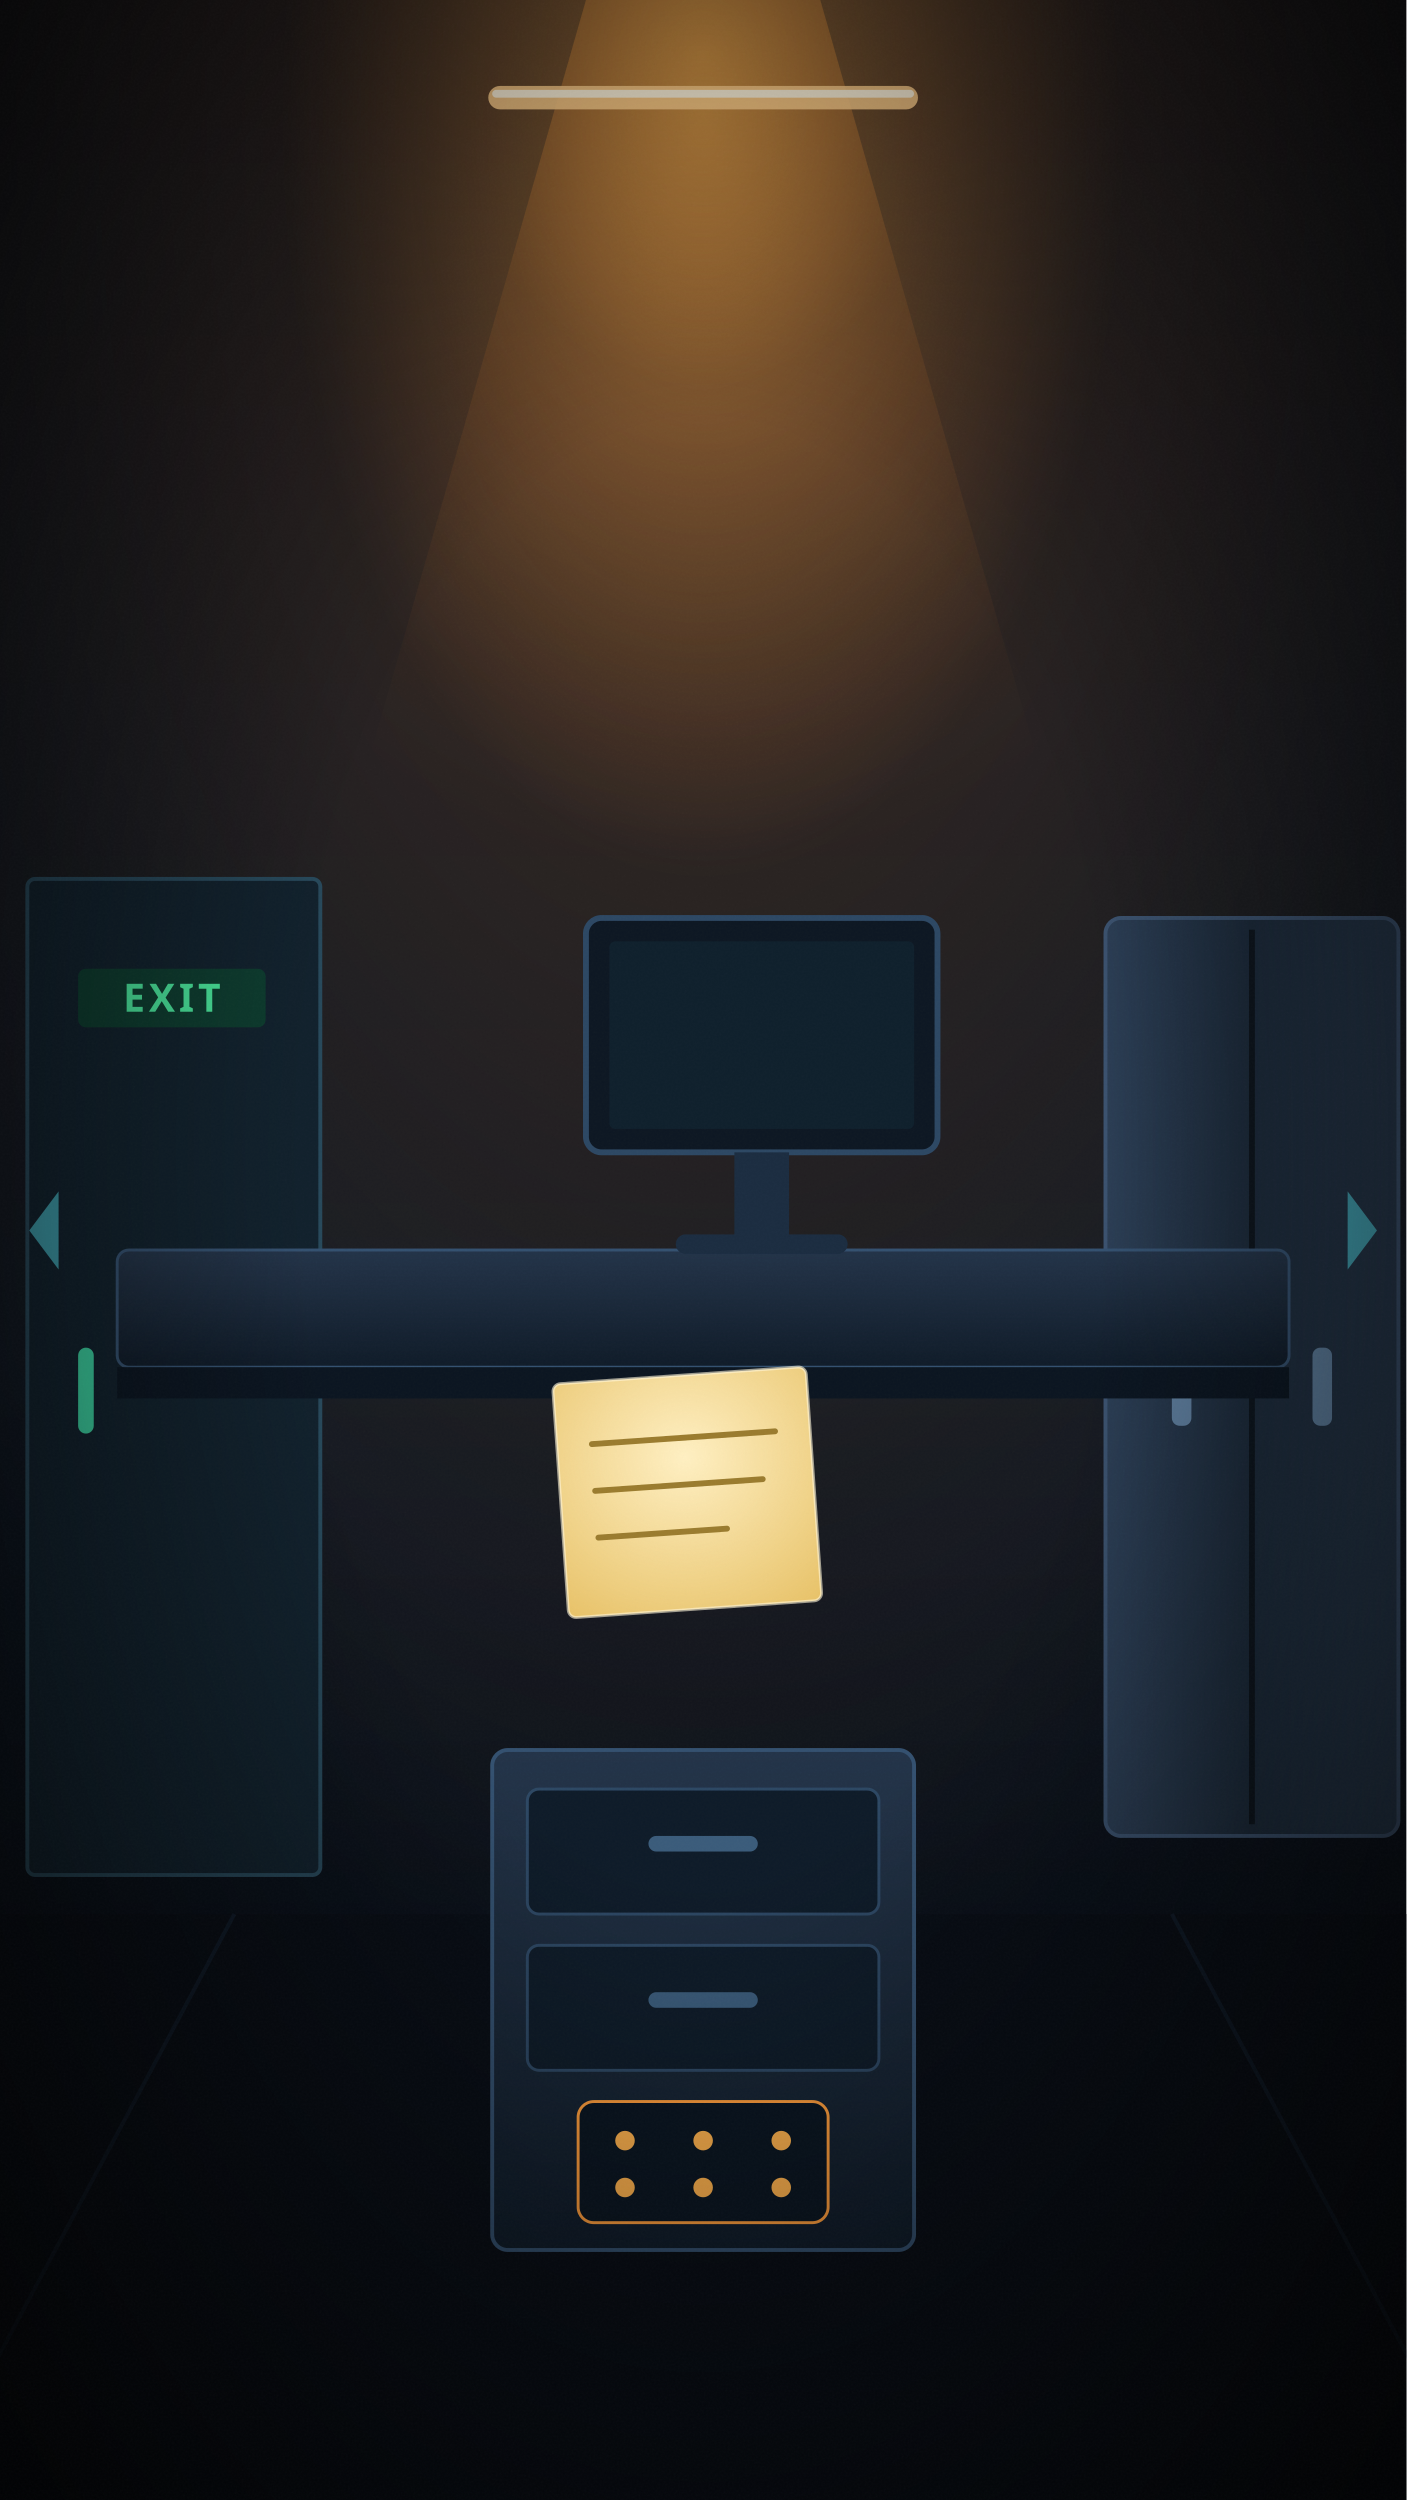
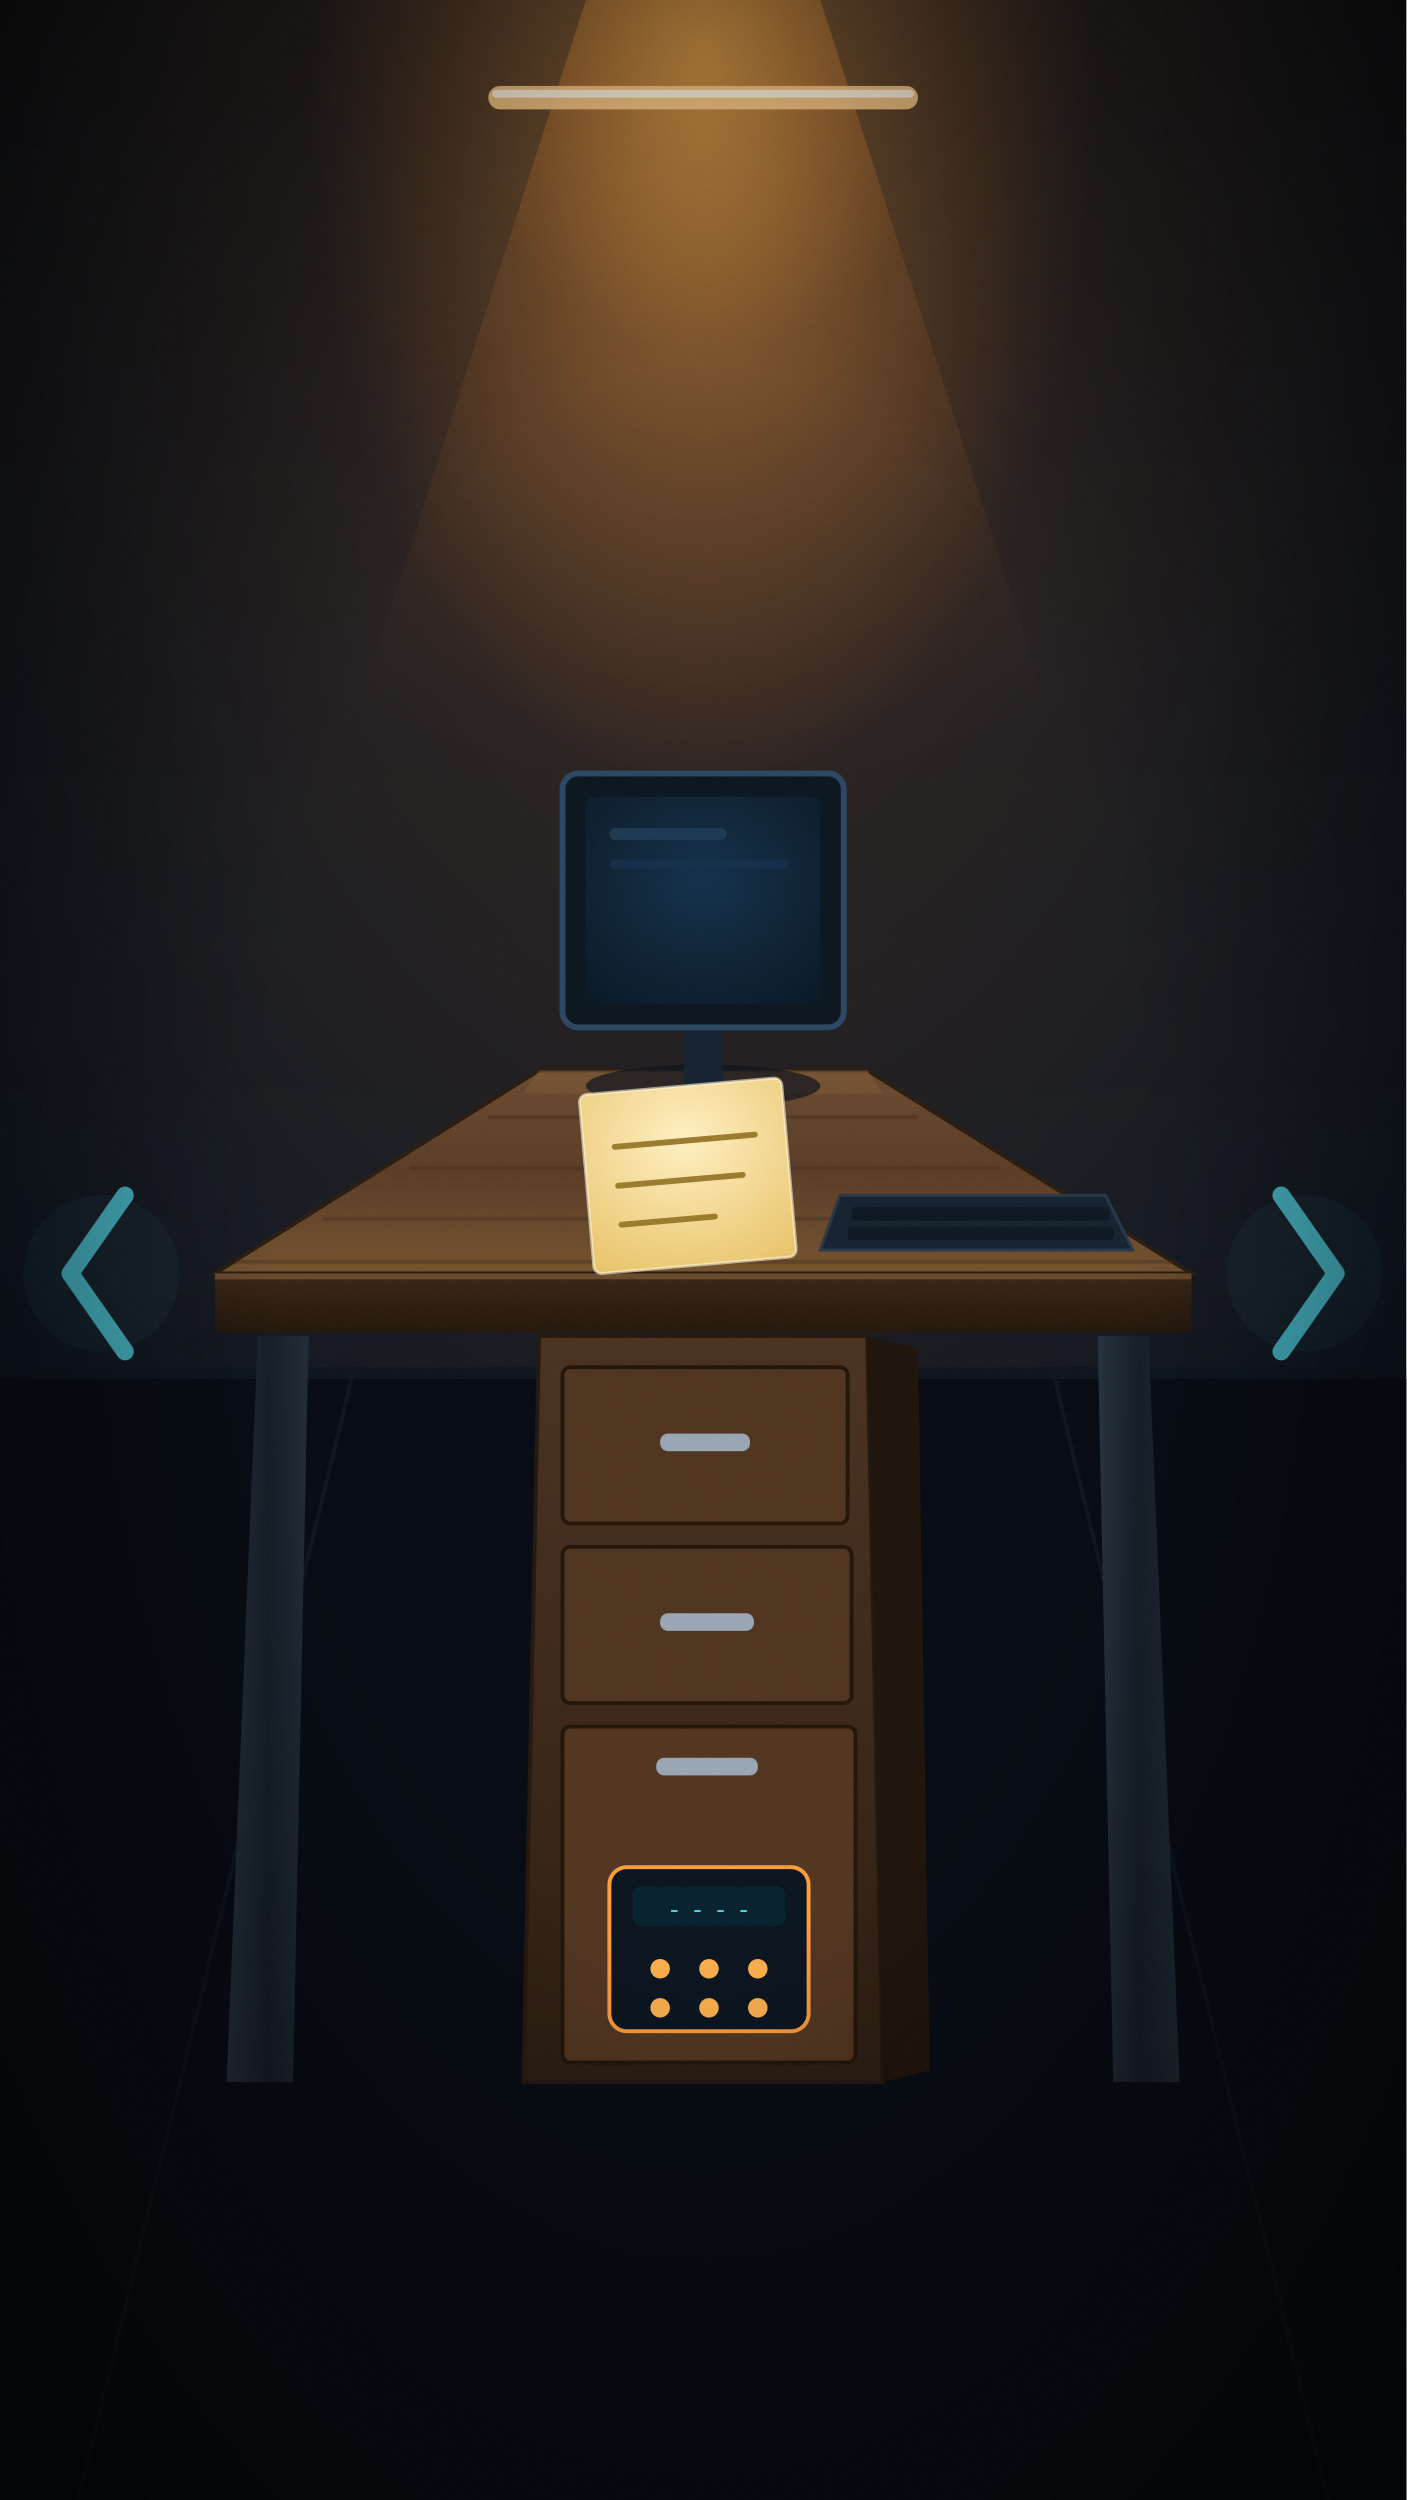
<svg xmlns="http://www.w3.org/2000/svg" viewBox="0 0 720 1280" preserveAspectRatio="xMidYMid slice">
  <defs>
    <linearGradient id="room" x1="0" y1="0" x2="0" y2="1">
      <stop offset="0" stop-color="#0a111c" />
-       <stop offset="0.55" stop-color="#0c1521" />
+       <stop offset="0.5" stop-color="#0c1521" />
      <stop offset="1" stop-color="#04070d" />
    </linearGradient>
-     <radialGradient id="amber" cx="0.5" cy="0.05" r="0.75">
+     <radialGradient id="amber" cx="0.5" cy="0.04" r="0.7">
      <stop offset="0" stop-color="#ffb24d" stop-opacity="0.55" />
      <stop offset="0.4" stop-color="#ff8a2b" stop-opacity="0.12" />
      <stop offset="1" stop-color="#ff8a2b" stop-opacity="0" />
    </radialGradient>
-     <radialGradient id="vig" cx="0.5" cy="0.46" r="0.72">
-       <stop offset="0.4" stop-color="#000" stop-opacity="0" />
+     <radialGradient id="vig" cx="0.5" cy="0.46" r="0.74">
+       <stop offset="0.42" stop-color="#000" stop-opacity="0" />
      <stop offset="1" stop-color="#000" stop-opacity="0.82" />
    </radialGradient>
-     <radialGradient id="note" cx="0.5" cy="0.35" r="0.9">
+     <radialGradient id="note" cx="0.5" cy="0.3" r="0.95">
      <stop offset="0" stop-color="#fff0c2" />
      <stop offset="1" stop-color="#e6bd5e" />
    </radialGradient>
-     <linearGradient id="desk" x1="0" y1="0" x2="0" y2="1">
-       <stop offset="0" stop-color="#223348" />
-       <stop offset="1" stop-color="#0e1a28" />
+     <linearGradient id="woodTop" x1="0" y1="0" x2="0" y2="1">
+       <stop offset="0" stop-color="#6b4a30" />
+       <stop offset="0.5" stop-color="#5a3c26" />
+       <stop offset="1" stop-color="#74532f" />
    </linearGradient>
-     <linearGradient id="metal" x1="0" y1="0" x2="1" y2="0">
-       <stop offset="0" stop-color="#2a3d54" />
-       <stop offset="0.5" stop-color="#1a293a" />
-       <stop offset="1" stop-color="#24364b" />
+     <linearGradient id="woodEdge" x1="0" y1="0" x2="0" y2="1">
+       <stop offset="0" stop-color="#3a2616" />
+       <stop offset="1" stop-color="#23160c" />
    </linearGradient>
+     <linearGradient id="woodFront" x1="0" y1="0" x2="0" y2="1">
+       <stop offset="0" stop-color="#4a3220" />
+       <stop offset="1" stop-color="#2c1d12" />
+     </linearGradient>
+     <linearGradient id="leg" x1="0" y1="0" x2="1" y2="0">
+       <stop offset="0" stop-color="#26323f" />
+       <stop offset="0.5" stop-color="#141d27" />
+       <stop offset="1" stop-color="#202b37" />
+     </linearGradient>
+     <radialGradient id="screen" cx="0.5" cy="0.4" r="0.8">
+       <stop offset="0" stop-color="#13314a" />
+       <stop offset="1" stop-color="#0a1622" />
+     </radialGradient>
    <filter id="grain">
      <feTurbulence type="fractalNoise" baseFrequency="0.9" numOctaves="2" stitchTiles="stitch" />
      <feColorMatrix type="saturate" values="0" />
      <feComponentTransfer>
        <feFuncA type="linear" slope="0.05" />
      </feComponentTransfer>
    </filter>
  </defs>
  <rect width="720" height="1280" fill="url(#room)" />
-   <polygon points="300,0 420,0 580,560 140,560" fill="url(#amber)" />
+   <polygon points="300,0 420,0 600,560 120,560" fill="url(#amber)" />
  <rect width="720" height="1280" fill="url(#amber)" />
  <rect x="250" y="44" width="220" height="12" rx="6" fill="#ffce8a" opacity="0.9" />
  <rect x="252" y="46" width="216" height="4" rx="2" fill="#fff4dc" />
-   <polygon points="0,980 720,980 720,1280 0,1280" fill="#070c14" />
-   <line x1="120" y1="980" x2="-40" y2="1280" stroke="#16263a" stroke-width="2" opacity="0.5" />
-   <line x1="600" y1="980" x2="760" y2="1280" stroke="#16263a" stroke-width="2" opacity="0.5" />
-   <rect x="566" y="470" width="150" height="470" rx="8" fill="url(#metal)" stroke="#3a516e" stroke-width="2" />
-   <line x1="641" y1="476" x2="641" y2="934" stroke="#0b131c" stroke-width="3" />
-   <rect x="600" y="690" width="10" height="40" rx="4" fill="#5c7c9c" />
-   <rect x="672" y="690" width="10" height="40" rx="4" fill="#5c7c9c" />
-   <polygon points="690,610 705,630 690,650" fill="#4fd0e0" opacity="0.7" />
-   <rect x="14" y="450" width="150" height="510" rx="4" fill="#10202c" stroke="#26485a" stroke-width="2" />
-   <rect x="40" y="496" width="96" height="30" rx="4" fill="#0c3b2e" />
-   <text x="88" y="518" font-family="Chakra Petch, sans-serif" font-size="20" font-weight="700" fill="#48e39a" text-anchor="middle" letter-spacing="2">EXIT</text>
-   <rect x="40" y="690" width="8" height="44" rx="4" fill="#3ad0a0" />
-   <polygon points="30,610 15,630 30,650" fill="#4fd0e0" opacity="0.7" />
-   <rect x="60" y="640" width="600" height="60" rx="6" fill="url(#desk)" stroke="#33506f" stroke-width="1.5" />
-   <rect x="60" y="700" width="600" height="16" fill="#0a1420" />
-   <rect x="300" y="470" width="180" height="120" rx="8" fill="#0c1622" stroke="#2c4763" stroke-width="3" />
-   <rect x="312" y="482" width="156" height="96" rx="3" fill="#0e1f2c" />
-   <rect x="376" y="590" width="28" height="44" fill="#1a2c40" />
-   <rect x="346" y="632" width="88" height="10" rx="5" fill="#1a2c40" />
-   <g transform="rotate(-4 353 780)">
-     <rect x="288" y="704" width="130" height="120" rx="4" fill="url(#note)" />
-     <rect x="288" y="704" width="130" height="120" rx="4" fill="none" stroke="#fff6da" stroke-width="1.5" opacity="0.6" />
-     <line x1="306" y1="736" x2="400" y2="736" stroke="#9a7b2e" stroke-width="3" stroke-linecap="round" />
-     <line x1="306" y1="760" x2="392" y2="760" stroke="#9a7b2e" stroke-width="3" stroke-linecap="round" />
-     <line x1="306" y1="784" x2="372" y2="784" stroke="#9a7b2e" stroke-width="3" stroke-linecap="round" />
+   <rect x="0" y="700" width="720" height="6" fill="#0a121c" opacity="0.7" />
+   <polygon points="0,706 720,706 720,1280 0,1280" fill="#060b13" />
+   <line x1="180" y1="706" x2="40" y2="1280" stroke="#13202f" stroke-width="2" opacity="0.4" />
+   <line x1="540" y1="706" x2="680" y2="1280" stroke="#13202f" stroke-width="2" opacity="0.4" />
+   <g stroke="#4fd0e0" stroke-width="9" stroke-linecap="round" stroke-linejoin="round" fill="none" opacity="0.85">
+     <circle cx="52" cy="652" r="40" fill="#4fd0e0" opacity="0.06" stroke="none" />
+     <polyline points="64,612 36,652 64,692" />
+     <circle cx="668" cy="652" r="40" fill="#4fd0e0" opacity="0.06" stroke="none" />
+     <polyline points="656,612 684,652 656,692" />
  </g>
-   <rect x="252" y="896" width="216" height="256" rx="8" fill="url(#desk)" stroke="#33506f" stroke-width="2" />
-   <rect x="270" y="916" width="180" height="64" rx="6" fill="#0d1a28" stroke="#2c4763" stroke-width="1.5" />
-   <rect x="332" y="940" width="56" height="8" rx="4" fill="#3a5b7a" />
-   <rect x="270" y="996" width="180" height="64" rx="6" fill="#0d1a28" stroke="#2c4763" stroke-width="1.5" />
-   <rect x="332" y="1020" width="56" height="8" rx="4" fill="#3a5b7a" />
-   <rect x="296" y="1076" width="128" height="62" rx="8" fill="#091420" stroke="#ff9d3c" stroke-width="1.5" />
+   <polygon points="132,684 158,684 150,1066 116,1066" fill="url(#leg)" />
+   <polygon points="588,684 562,684 570,1066 604,1066" fill="url(#leg)" />
+   <polygon points="276,684 444,684 452,1066 268,1066" fill="url(#woodFront)" stroke="#241710" stroke-width="2" />
+   <polygon points="444,684 470,690 476,1060 452,1066" fill="#1f140b" />
+   <rect x="288" y="700" width="146" height="80" rx="4" fill="#4f351f" stroke="#221409" stroke-width="2" />
+   <rect x="338" y="734" width="46" height="9" rx="4" fill="#9aa6b4" />
+   <rect x="288" y="792" width="148" height="80" rx="4" fill="#4f351f" stroke="#221409" stroke-width="2" />
+   <rect x="338" y="826" width="48" height="9" rx="4" fill="#9aa6b4" />
+   <rect x="288" y="884" width="150" height="172" rx="4" fill="#523620" stroke="#221409" stroke-width="2" />
+   <rect x="336" y="900" width="52" height="9" rx="4" fill="#9aa6b4" />
+   <rect x="312" y="956" width="102" height="84" rx="9" fill="#0a141f" stroke="#ff9d3c" stroke-width="2" />
+   <rect x="324" y="966" width="78" height="20" rx="4" fill="#06222e" />
+   <text x="363" y="982" font-family="Chakra Petch, monospace" font-size="13" fill="#4fd0e0" text-anchor="middle" letter-spacing="4">----</text>
  <g fill="#ffb24d">
-     <circle cx="320" cy="1096" r="5" />
-     <circle cx="360" cy="1096" r="5" />
-     <circle cx="400" cy="1096" r="5" />
-     <circle cx="320" cy="1120" r="5" />
-     <circle cx="360" cy="1120" r="5" />
-     <circle cx="400" cy="1120" r="5" />
+     <circle cx="338" cy="1008" r="5" />
+     <circle cx="363" cy="1008" r="5" />
+     <circle cx="388" cy="1008" r="5" />
+     <circle cx="338" cy="1028" r="5" />
+     <circle cx="363" cy="1028" r="5" />
+     <circle cx="388" cy="1028" r="5" />
+   </g>
+   <polygon points="276,548 444,548 610,652 110,652" fill="url(#woodTop)" stroke="#2a1c10" stroke-width="2" />
+   <g stroke="#3a2616" stroke-width="2" opacity="0.35">
+     <line x1="250" y1="572" x2="470" y2="572" />
+     <line x1="210" y1="598" x2="512" y2="598" />
+     <line x1="165" y1="624" x2="556" y2="624" />
+     <line x1="120" y1="646" x2="600" y2="646" />
+   </g>
+   <polygon points="276,548 444,548 452,560 268,560" fill="#7d5a36" opacity="0.55" />
+   <rect x="110" y="652" width="500" height="30" fill="url(#woodEdge)" />
+   <rect x="110" y="652" width="500" height="3" fill="#8a6238" opacity="0.6" />
+   <ellipse cx="360" cy="556" rx="60" ry="11" fill="#0a121c" opacity="0.7" />
+   <rect x="350" y="520" width="20" height="38" fill="#16222f" />
+   <rect x="288" y="396" width="144" height="130" rx="8" fill="#0c1620" stroke="#2c4763" stroke-width="3" />
+   <rect x="300" y="408" width="120" height="106" rx="3" fill="url(#screen)" />
+   <rect x="312" y="424" width="60" height="6" rx="3" fill="#1c3a52" />
+   <rect x="312" y="440" width="92" height="5" rx="2.5" fill="#16304a" opacity="0.7" />
+   <polygon points="430,612 566,612 580,640 420,640" fill="#16222f" stroke="#26384a" stroke-width="1.5" />
+   <g fill="#0c1722">
+     <rect x="436" y="618" width="132" height="7" rx="2" />
+     <rect x="434" y="628" width="136" height="7" rx="2" />
+   </g>
+   <g transform="rotate(-5 352 600)">
+     <rect x="300" y="556" width="104" height="92" rx="4" fill="url(#note)" />
+     <rect x="300" y="556" width="104" height="92" rx="4" fill="none" stroke="#fff6da" stroke-width="1.5" opacity="0.6" />
+     <line x1="316" y1="584" x2="388" y2="584" stroke="#9a7b2e" stroke-width="3" stroke-linecap="round" />
+     <line x1="316" y1="604" x2="380" y2="604" stroke="#9a7b2e" stroke-width="3" stroke-linecap="round" />
+     <line x1="316" y1="624" x2="364" y2="624" stroke="#9a7b2e" stroke-width="3" stroke-linecap="round" />
  </g>
  <rect width="720" height="1280" fill="url(#vig)" />
  <rect width="720" height="1280" filter="url(#grain)" opacity="0.5" />
</svg>
